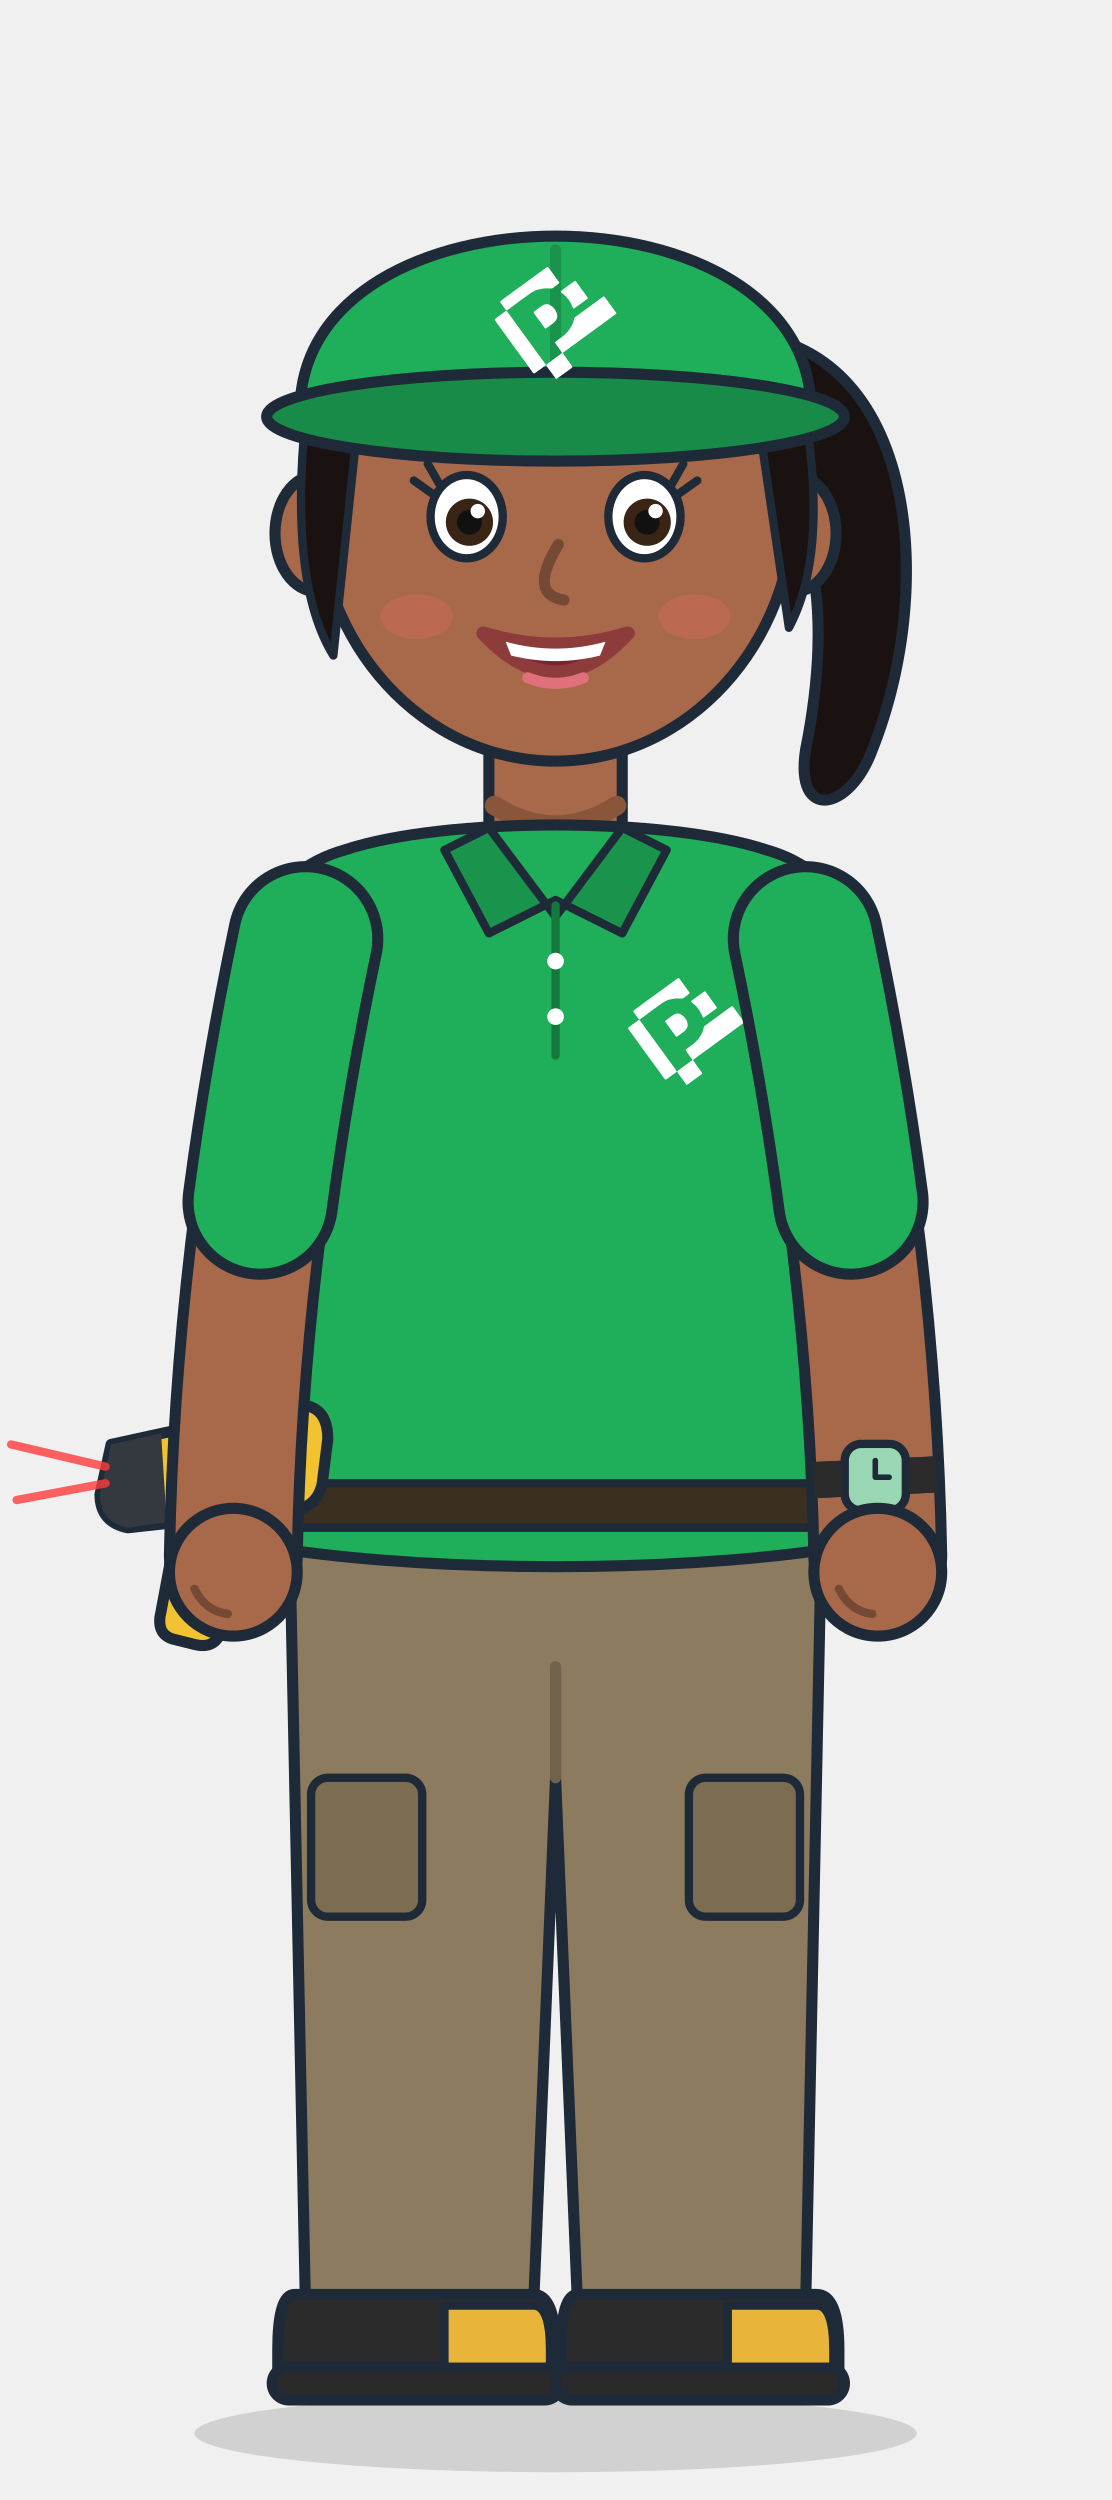
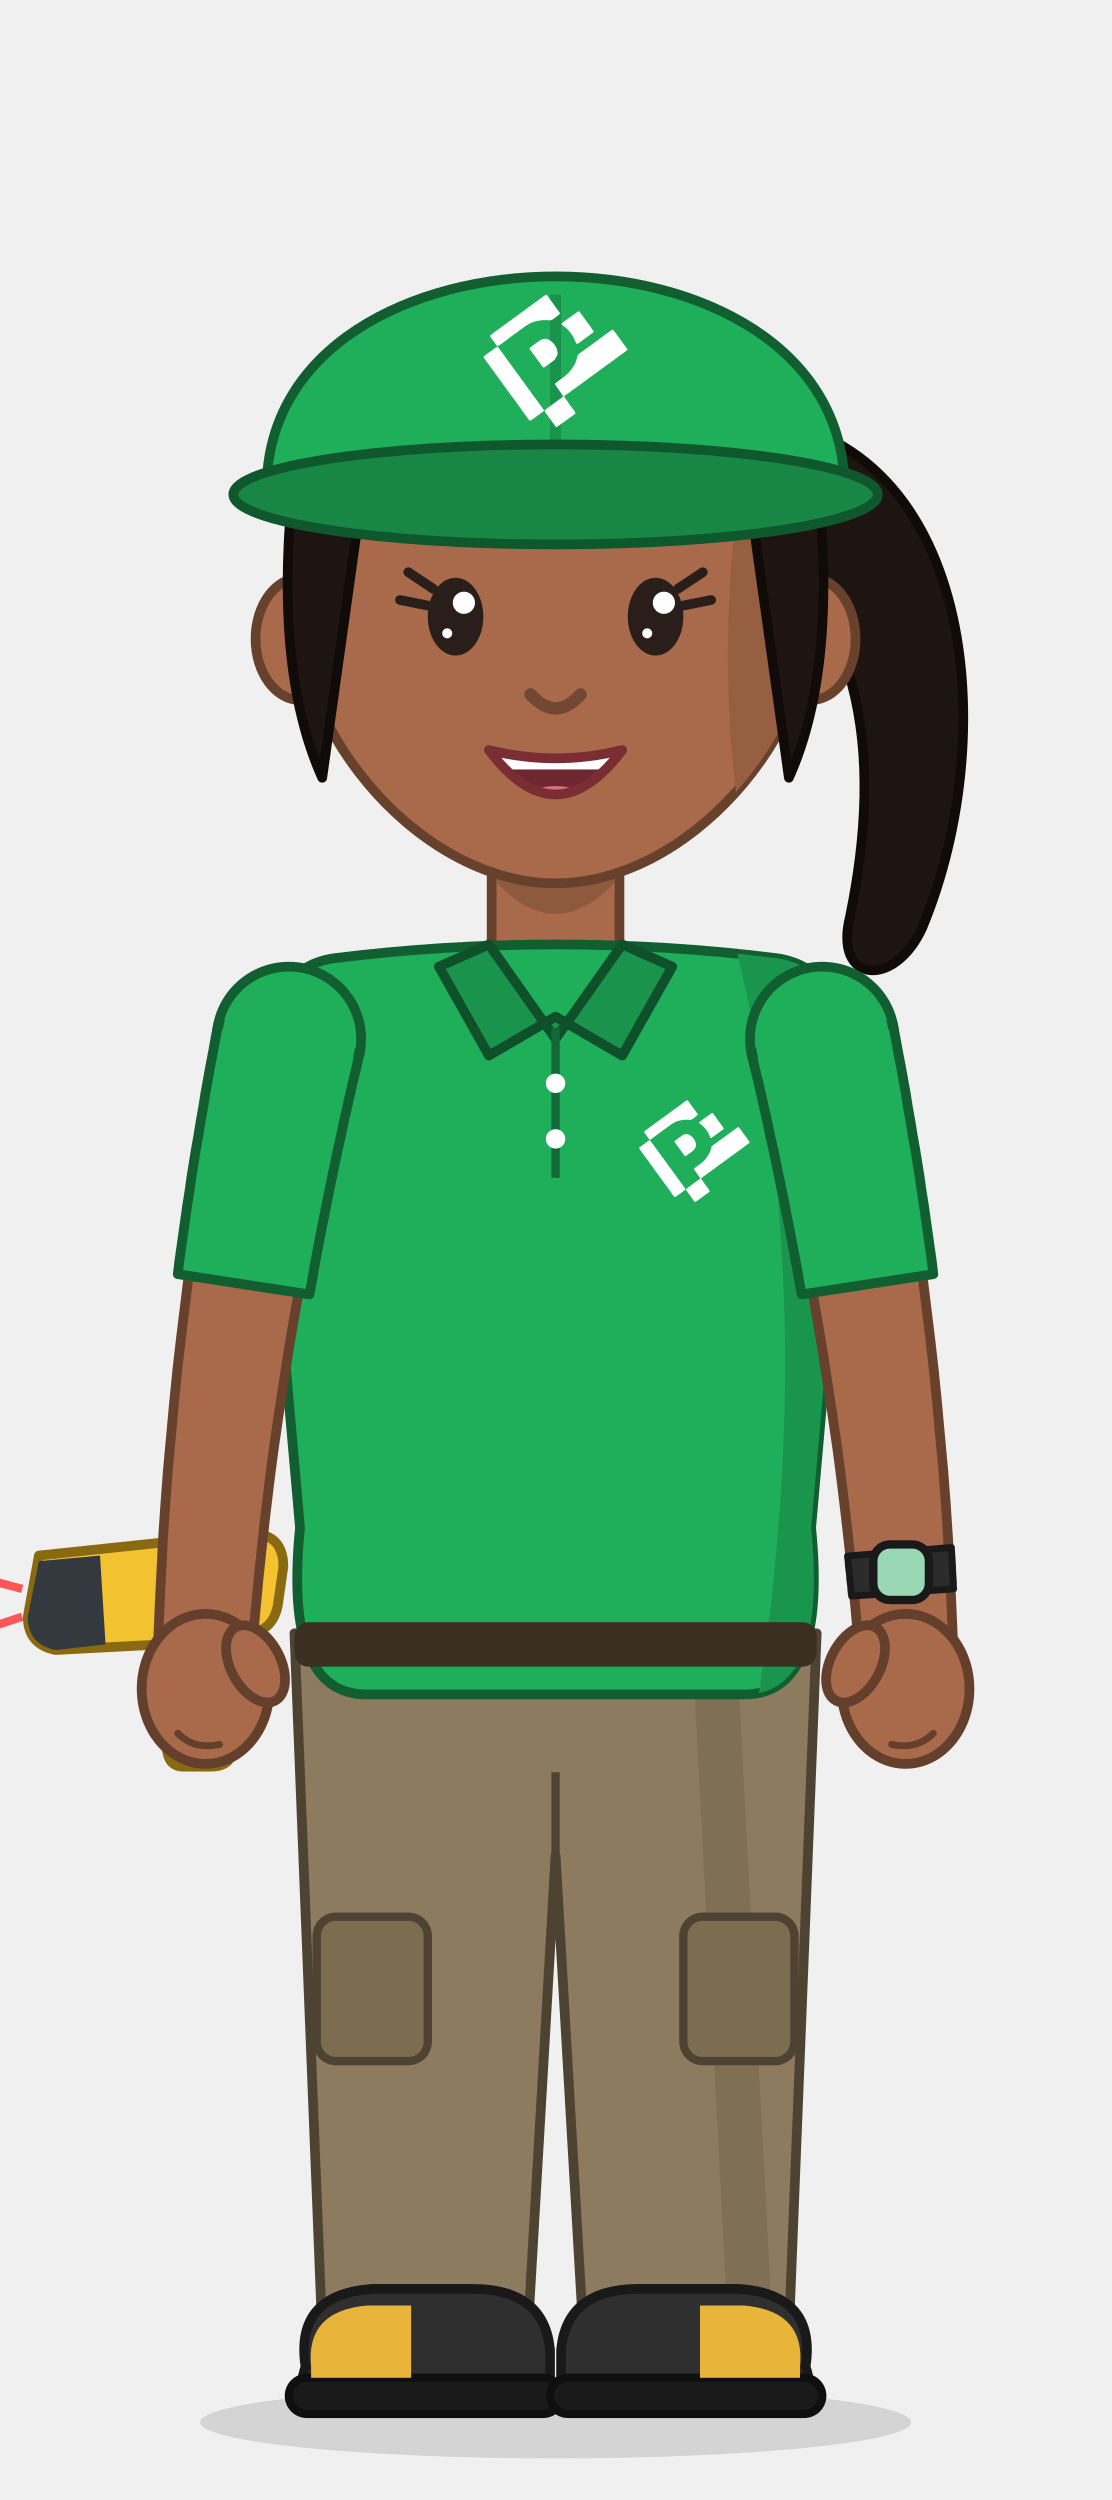
<svg xmlns="http://www.w3.org/2000/svg" viewBox="0 0 400 900" width="400" height="900">
  <defs>
    <symbol id="icone" viewBox="0 0 244 225">
      <path fill-rule="evenodd" clip-rule="evenodd" d="M216.873 59.916C216.098 60.381 214.078 61.819 212.383 63.11C209.403 65.381 205.775 67.989 204.045 69.103C203.584 69.4 201.574 70.907 199.579 72.453C197.585 73.999 195.575 75.506 195.114 75.803C193.014 77.155 189.464 79.731 185.039 83.114C182.395 85.134 179.648 87.14 178.935 87.572C178.222 88.003 175.473 90.007 172.827 92.026C170.18 94.044 167.619 95.927 167.135 96.209C164.556 97.713 160.656 100.779 159.878 101.915C159.389 102.629 158.872 104.116 158.729 105.22C158.587 106.324 158.279 107.506 158.045 107.848C157.811 108.189 157.557 109.091 157.48 109.852C157.355 111.083 156.742 112.638 154.336 117.816C153.958 118.63 152.138 121.521 150.292 124.242C146.68 129.565 142.825 133.759 137.726 137.915C134.724 140.361 134.139 140.798 125.858 146.784C123.359 148.591 121.169 150.282 120.991 150.542C120.469 151.303 122.392 154.393 128.159 162.059C129.363 163.659 130.513 165.29 130.714 165.682C130.915 166.074 131.589 166.924 132.21 167.569C132.831 168.215 133.691 169.583 134.121 170.61L134.904 172.476L131.031 175.269C128.901 176.806 126.177 178.77 124.977 179.634C123.778 180.498 121.305 182.316 119.484 183.673C117.662 185.031 114.912 187.034 113.372 188.126C108.892 191.3 105.211 194.103 104.073 195.207C103.086 196.163 103.089 196.355 104.116 198.13C105.313 200.2 107.031 202.651 109.137 205.295C110.64 207.182 112.848 210.219 115.168 213.587C116.013 214.815 117.875 217.373 119.304 219.271C120.733 221.169 122.106 223.113 122.354 223.59C122.746 224.345 123.107 224.279 125.117 223.09C126.39 222.337 127.549 221.552 127.695 221.346C127.841 221.139 129.359 220.047 131.07 218.92C132.78 217.793 136.522 215.089 139.384 212.911C142.246 210.733 144.992 208.753 145.486 208.511C146.416 208.054 148.999 206.187 153.186 202.945C155.465 201.179 155.599 201.001 155.452 199.92C155.366 199.288 154.695 197.952 153.962 196.951C153.227 195.951 152.457 194.83 152.249 194.463C152.041 194.095 150.656 192.27 149.171 190.408C147.686 188.546 146.112 186.448 145.672 185.746C143.316 181.979 142.527 180.839 140.111 177.707C138.66 175.824 137.245 173.733 136.968 173.059C136.387 171.649 136.407 171.629 141.564 168.145C143.48 166.852 145.624 165.311 146.33 164.722C147.036 164.132 148.235 163.198 148.994 162.646C149.754 162.093 151.353 160.931 152.547 160.063C153.741 159.195 155.068 158.294 155.497 158.059C155.925 157.825 158.855 155.695 162.01 153.325C165.163 150.955 168.998 148.119 170.53 147.023C172.063 145.927 175.665 143.253 178.535 141.081C181.406 138.909 184.277 136.863 184.916 136.534C185.555 136.206 186.611 135.425 187.264 134.799C187.917 134.174 188.695 133.578 188.992 133.475C189.29 133.372 190.985 132.151 192.759 130.761C195.836 128.349 199.67 125.584 201.082 124.758C201.444 124.546 203.273 123.165 205.146 121.689C207.019 120.214 208.798 118.925 209.1 118.825C209.402 118.725 210.236 118.168 210.954 117.587C211.672 117.006 213.535 115.649 215.095 114.571C216.654 113.493 218.681 111.998 219.6 111.248C221.657 109.567 224.522 107.469 225.695 106.785C226.784 106.149 229.032 104.493 233.731 100.864C235.729 99.32 237.746 97.818 238.214 97.525C239.072 96.989 242.054 94.846 243.272 93.891C243.983 93.333 242.745 90.982 240.143 87.948C239.415 87.1 238.74 86.154 238.644 85.847C238.548 85.54 237.954 84.757 237.326 84.108C236.697 83.458 235.987 82.474 235.748 81.921C235.509 81.368 234.806 80.38 234.185 79.726C233.564 79.071 232.972 78.292 232.87 77.993C232.769 77.694 231.423 75.811 229.88 73.81C226.402 69.298 224.635 66.89 223.966 65.754C223.01 64.128 219.793 60.105 219.034 59.585C218.553 59.255 217.772 59.375 216.873 59.916ZM161.055 28.367C160.539 28.397 158.723 29.473 157.018 30.757C155.314 32.042 153.34 33.449 152.633 33.884C151.925 34.319 148.994 36.449 146.118 38.617C143.243 40.786 139.621 43.447 138.071 44.53C134.219 47.224 131.928 49.38 132.077 50.175C132.142 50.523 134.347 52.415 136.976 54.379C139.619 56.353 142.506 58.857 143.433 59.979C147.691 65.135 150.5 69.047 151.709 71.507C151.901 71.897 152.713 73.453 153.514 74.964C154.314 76.474 155.328 78.801 155.768 80.135C156.684 82.915 157.895 83.992 159.29 83.268C160.363 82.712 166.197 78.499 174.708 72.136C177.811 69.816 181.137 67.329 182.1 66.61C183.063 65.89 184.224 65.122 184.68 64.901C185.135 64.681 185.784 64.097 186.122 63.604C186.83 62.57 186.323 61.713 179.145 51.808C178.593 51.047 177.578 49.796 176.889 49.028C176.2 48.261 175.55 47.378 175.443 47.067C175.338 46.757 173.693 44.381 171.789 41.788C169.884 39.195 167.698 36.15 166.932 35.022C166.165 33.894 165.327 32.826 165.069 32.65C164.812 32.473 164.197 31.551 163.704 30.6C162.656 28.579 162.318 28.293 161.055 28.367ZM105.594 0.492C105.15 0.618 104.301 1.102 103.706 1.568C103.112 2.033 100.577 3.895 98.073 5.705C95.569 7.515 92.029 10.106 90.206 11.463C88.384 12.82 85.628 14.82 84.083 15.907C82.538 16.994 80.572 18.407 79.715 19.046C78.858 19.685 76.106 21.687 73.6 23.495C71.094 25.304 66.501 28.678 63.392 30.994C60.284 33.309 57.366 35.449 56.909 35.749C54.835 37.108 51.281 39.686 46.833 43.059C42.249 46.534 38.602 49.174 36.747 50.362C36.284 50.658 34.35 52.092 32.448 53.547C30.546 55.003 27.729 57.087 26.188 58.177C19.287 63.061 13.064 67.72 12.157 68.684C11.301 69.593 11.271 69.948 11.93 71.343C12.349 72.228 14.683 75.54 17.118 78.701C19.553 81.863 21.741 84.897 21.981 85.443C22.221 85.989 22.786 86.771 23.238 87.182C23.927 87.809 24.309 87.742 25.615 86.766C26.471 86.126 27.564 85.37 28.043 85.085C28.522 84.8 31.273 82.797 34.154 80.633C37.036 78.469 40.648 75.802 42.181 74.706C46.203 71.831 50.63 68.452 50.91 68.043C51.042 67.85 51.952 67.188 52.933 66.574C56.19 64.532 57.981 63.277 61.055 60.883C62.73 59.578 65.363 57.619 66.906 56.531C68.45 55.443 70.293 54.082 71.003 53.508C72.79 52.064 78.855 48.664 82.412 47.112C85.776 45.644 99.618 42.905 102.105 43.215C103.009 43.327 105.04 43.373 106.619 43.318C108.198 43.262 110.444 43.34 111.611 43.492C114.089 43.814 116.225 43.141 118.165 41.428C120.029 39.781 122.97 37.557 125.414 35.944C126.519 35.215 127.933 33.939 128.557 33.11L129.689 31.603L125.669 26.259C123.458 23.321 121.401 20.462 121.097 19.908C120.517 18.848 119.609 17.596 115.297 11.906C113.848 9.993 112.296 7.807 111.849 7.048C111.402 6.289 110.868 5.552 110.661 5.411C110.455 5.269 109.772 4.306 109.145 3.27C107.792 1.035 106.697 0.179 105.594 0.492ZM110.659 76.478C108.806 75.536 106.632 74.77 105.719 74.736C103.001 74.635 99.421 75.337 97.569 76.333C95.379 77.511 83.268 86.137 81.815 87.553C81.223 88.13 80.528 88.592 80.269 88.58C80.01 88.568 79.34 89.227 78.779 90.046C77.882 91.355 77.864 91.649 78.633 92.498C79.113 93.028 79.592 93.704 79.696 93.999C79.8 94.295 81.063 96.115 82.502 98.043C83.942 99.972 86.598 103.604 88.405 106.116C90.212 108.627 92.303 111.437 93.051 112.359C94.84 114.563 96.807 117.274 97.784 118.882C98.87 120.668 100.574 122.788 101.355 123.323C102.104 123.837 103.974 122.731 108.953 118.832C110.811 117.377 112.867 115.901 113.523 115.552C114.178 115.204 114.891 114.664 115.108 114.352C115.326 114.041 116.107 113.465 116.846 113.072C120.577 111.085 125.278 103.864 125.424 99.893C125.752 91.007 119.388 80.915 110.659 76.478ZM23.679 88.51C23.088 88.379 22.07 88.714 21.379 89.267C19.002 91.167 11.947 96.36 11.062 96.861C10.572 97.139 9.665 97.772 9.046 98.267C8.427 98.763 6.403 100.258 4.547 101.59C2.692 102.922 0.971 104.308 0.723 104.67C0.029 105.684 0.918 107.295 5.614 113.533C7.998 116.699 10.178 119.688 10.458 120.174C10.739 120.66 11.371 121.569 11.864 122.193C12.357 122.817 13.648 124.594 14.734 126.144C15.82 127.693 17.321 129.715 18.069 130.638C19.797 132.771 20.867 134.247 23.803 138.549C25.104 140.456 27.235 143.39 28.539 145.069C29.842 146.748 31.276 148.74 31.725 149.495C32.175 150.25 32.684 150.966 32.857 151.084C33.166 151.296 35.888 155.138 36.647 156.435C36.859 156.797 38.241 158.626 39.718 160.499C41.195 162.373 42.486 164.165 42.587 164.482C42.687 164.799 44.696 167.546 47.05 170.586C49.404 173.625 51.693 176.682 52.137 177.377C52.581 178.072 53.399 179.26 53.954 180.016C54.509 180.773 56.379 183.356 58.108 185.757C59.838 188.157 61.675 190.604 62.191 191.194C62.707 191.784 63.482 192.924 63.913 193.728C64.344 194.532 64.893 195.324 65.133 195.488C65.373 195.652 65.934 196.407 66.381 197.166C66.828 197.925 68.26 199.919 69.564 201.598C71.92 204.632 74.243 207.896 75.859 210.442C77.536 213.085 79.814 213.878 80.984 212.226C81.283 211.802 82.006 211.297 82.59 211.102C83.174 210.907 83.821 210.5 84.028 210.197C84.236 209.895 85.207 209.166 86.186 208.578C87.166 207.989 89.347 206.446 91.035 205.15C92.722 203.853 95.368 201.904 96.915 200.818C101.633 197.504 102.47 196.728 102.379 195.753C102.335 195.276 100.94 193.122 99.28 190.967C97.619 188.813 95.985 186.536 95.648 185.909C95.311 185.281 94.69 184.529 94.268 184.238C93.845 183.947 93.323 183.241 93.109 182.668C92.894 182.096 92.245 181.039 91.667 180.318C91.089 179.597 89.47 177.457 88.07 175.561C86.67 173.666 85.323 171.968 85.077 171.789C84.831 171.61 84.172 170.666 83.614 169.691C83.055 168.716 82.34 167.734 82.026 167.508C81.712 167.282 81.279 166.632 81.063 166.065C80.848 165.496 80.167 164.496 79.551 163.843C78.936 163.19 78.27 162.33 78.072 161.932C77.874 161.535 76.401 159.459 74.799 157.32C73.197 155.181 70.611 151.63 69.052 149.428C67.493 147.227 65.733 144.85 65.142 144.146C64.551 143.442 63.716 142.279 63.287 141.561C62.259 139.84 56.999 132.679 55.785 131.347C55.259 130.771 54.65 129.838 54.431 129.274C54.213 128.71 53.592 127.946 53.052 127.576C52.512 127.206 51.907 126.432 51.706 125.855C51.506 125.278 49.413 122.31 47.055 119.26C44.697 116.209 42.41 113.136 41.973 112.431C40.398 109.891 25.068 88.757 24.793 88.746C24.763 88.745 24.262 88.639 23.679 88.51Z" />
    </symbol>
    <symbol id="logotipo" viewBox="0 0 591 150">
      <path fill-rule="evenodd" clip-rule="evenodd" d="M586.089 28.662C584.799 28.816 583.39 29.76 582.96 30.76C581.993 33.01 574.112 84.148 574.556 85.29C574.734 85.746 576.659 86.007 578.834 85.87L582.789 85.621L584.404 74.561C585.291 68.479 587.201 56.014 588.646 46.863C591.32 29.925 591.06 28.069 586.089 28.662ZM568.771 29.445C564.881 29.633 564.541 29.974 558.995 39.297C555.834 44.609 552.859 49.1 552.385 49.276C551.909 49.454 550.09 45.363 548.342 40.189L545.162 30.779L540.469 30.923C537.887 31.002 535.662 31.34 535.525 31.674C535.388 32.009 537.204 37.707 539.559 44.336C541.914 50.965 543.897 57.271 543.965 58.35C544.062 59.912 528.81 84.459 516.201 103.033L514.034 106.224L519.672 106.01L525.31 105.797L535.552 89.149C541.185 79.993 546.671 71.221 547.743 69.655C549.688 66.811 549.691 66.812 550.517 69.836C550.971 71.502 552.342 76.016 553.566 79.867L555.788 86.869L560.262 86.732C562.722 86.657 564.971 86.061 565.258 85.41C565.544 84.758 564.043 79.393 561.922 73.488C556.503 58.411 556.618 58.809 557.25 57.43C557.565 56.744 561.293 50.846 565.536 44.323C576.115 28.056 575.887 29.101 568.771 29.445ZM526.689 31.494C522.2 31.617 522.166 31.65 516.047 41.624C512.67 47.128 509.643 51.747 509.32 51.888C508.997 52.03 507.222 47.697 505.376 42.261L502.019 32.374L497.576 32.511C495.132 32.585 492.922 33.124 492.665 33.708C492.409 34.291 494.305 40.384 496.879 47.247C500.305 56.38 501.232 60.467 500.339 62.498C498.364 66.987 471.95 107.128 470.696 107.546C470.065 107.755 402.229 110.776 319.948 114.257C237.667 117.739 166.976 120.759 162.857 120.968L155.367 121.347L155.658 126.853C155.817 129.88 156.005 132.547 156.077 132.778C156.189 133.149 472.35 119.922 473.902 119.481C474.624 119.276 481.549 108.61 494.018 88.495C507.621 66.552 505.972 67.572 509.704 78.793L512.894 88.381L518.09 88.335L523.286 88.286L518.519 74.285L513.751 60.283L522.642 46.235C527.534 38.508 531.458 32.003 531.364 31.778C531.269 31.554 529.166 31.426 526.689 31.494ZM469.291 33.955L465.756 34.197L453.121 62.919C446.172 78.716 440.75 91.757 441.072 91.899C441.394 92.04 443.393 92.046 445.515 91.913C449.163 91.684 449.53 91.31 452.307 84.998L455.243 78.324L462.393 78.026C466.325 77.863 469.752 77.821 470.007 77.933C470.263 78.046 470.786 80.85 471.172 84.165C471.557 87.481 472.09 90.29 472.357 90.407C473.307 90.825 480.559 90.124 480.793 89.592C481.3 88.439 479.349 74.333 474.543 44.41C472.826 33.724 472.821 33.714 469.291 33.955ZM435.03 35.482C432.366 36.315 430.932 38.456 423.005 53.441C418.056 62.798 413.681 70.581 413.282 70.736C412.883 70.891 412.453 70.349 412.328 69.53C412.202 68.71 410.413 60.96 408.352 52.307L404.606 36.574L400.869 36.809C398.815 36.937 396.838 37.715 396.477 38.536C396.116 39.356 394.741 47.174 393.421 55.908C392.101 64.642 390.266 76.508 389.341 82.277C388.417 88.046 387.784 93.079 387.933 93.463C388.502 94.926 394.963 93.99 395.689 92.339C396.109 91.386 397.486 83.102 398.752 73.928C400.017 64.755 401.241 57.176 401.472 57.085C401.703 56.996 402.686 60.238 403.656 64.29C408.479 84.411 408.864 85.458 411.383 85.264C413.402 85.108 414.764 83.179 419.912 73.194C430.107 53.413 430.784 53.442 427.184 73.507C425.46 83.123 424.178 91.325 424.337 91.734C424.498 92.144 426.401 92.367 428.568 92.231L432.508 91.983L434.536 78.555C435.65 71.17 437.56 58.702 438.78 50.849C441.125 35.758 440.629 33.729 435.03 35.482ZM463.78 57.267C462.466 61.161 460.785 65.724 460.045 67.407L458.698 70.468L463.922 70.168L469.144 69.868L468.807 63.699C468.622 60.306 467.953 55.877 467.32 53.858L466.169 50.186L463.78 57.267ZM364.336 39.059L349.221 39.888L345.015 66.403C342.701 80.986 340.763 93.624 340.706 94.488C340.636 95.581 345.372 95.817 356.308 95.267C370.574 94.549 372.039 94.233 372.324 91.8C372.496 90.328 372.586 88.953 372.525 88.745C372.464 88.538 367.35 88.487 361.159 88.636C354.97 88.783 349.692 88.325 349.429 87.618C348.968 86.372 350.878 72.843 351.815 70.712C352.07 70.131 356.602 69.658 361.883 69.661C370.853 69.663 371.521 69.464 372 66.657C372.281 65.004 372.426 63.432 372.322 63.166C372.218 62.899 367.916 62.9 362.76 63.169C357.604 63.438 353.273 63.367 353.135 63.012C352.56 61.536 355.245 46.594 356.181 46.055C356.741 45.733 362.214 45.284 368.344 45.057C378.635 44.678 379.54 44.42 380.168 41.679C380.543 40.047 380.535 38.603 380.149 38.471C379.766 38.338 372.649 38.602 364.336 39.059ZM322.485 40.583C314.609 41.005 307.965 41.417 307.721 41.496C307.477 41.576 307.046 43.003 306.763 44.667L306.248 47.694L311.916 47.48C315.033 47.362 317.694 47.565 317.829 47.931C317.965 48.298 316.537 58.789 314.655 71.244C312.774 83.701 311.173 94.576 311.097 95.412C310.989 96.598 311.682 96.923 314.249 96.889C318.136 96.838 317.633 98.631 322.125 68.81C323.852 57.335 325.643 47.676 326.103 47.344C326.565 47.012 329.284 46.605 332.151 46.441C336.106 46.215 337.518 45.564 338.02 43.739C338.383 42.416 338.258 40.993 337.742 40.575C337.227 40.157 330.362 40.16 322.485 40.583ZM281.716 41.845C276.32 42.183 273.656 43.134 270.154 45.975C264.597 50.48 263.931 52.428 260.709 73.572C257.752 92.962 258.578 96.296 266.923 98.679C276.129 101.309 288.279 96.671 291.526 89.289C292.726 86.561 295.003 73.742 296.732 59.98C298.556 45.461 294.881 41.023 281.716 41.845ZM282.207 47.993C277.546 47.975 273.025 50.436 271.546 53.799C270.967 55.115 269.47 63.053 268.22 71.437C265.301 91.005 266.582 94.444 276.148 92.718C283.932 91.313 285.073 89.156 287.856 70.585C289.53 59.414 289.876 53.279 288.941 51.353C287.323 48.018 287.311 48.013 282.207 47.993ZM243.092 44.796C237.058 44.077 222.089 44.857 221.635 45.914C221.049 47.284 213.022 99.974 213.293 100.672C213.845 102.09 219.083 100.819 219.848 99.081C220.292 98.072 221.35 92.516 222.2 86.734L223.745 76.221L228.031 75.648C230.387 75.332 233.032 75.395 233.908 75.787C234.785 76.179 236.253 81.084 237.171 86.69C239.266 99.48 239.521 99.98 244.017 100.091L247.617 100.182L245.101 86.712C242.727 73.999 242.733 73.147 245.215 71.531C246.661 70.589 249.077 67.909 250.584 65.573C254.935 58.824 254.077 51.159 248.373 45.795C248.125 45.563 245.749 45.114 243.092 44.796ZM233.846 50.644C230.806 50.799 228.042 51.558 227.702 52.331C226.453 55.17 225.049 68.055 225.946 68.449C228.135 69.412 239.891 68.019 241.727 66.578C244.649 64.287 246.493 59.41 245.784 55.85C245.007 51.944 241.167 50.27 233.846 50.644ZM189.29 46.642L177.964 47.288L176.04 60.133C174.981 67.198 173.062 79.522 171.774 87.52C169.408 102.213 169.718 103.96 174.561 103.224C175.991 103.008 176.735 100.606 178.343 91.014C179.445 84.446 180.521 78.68 180.734 78.202C180.947 77.723 184.799 77.093 189.294 76.803C199.487 76.145 204.524 73.233 207.611 66.217C211.524 57.32 209.704 49.746 202.987 46.974C201.683 46.435 195.52 46.286 189.29 46.642ZM140.66 29.18C138.84 30.912 137.25 32.56 137.125 32.843C137.001 33.125 130.931 39.681 123.638 47.411L110.375 61.464L108.767 70.015C106.869 80.11 103.733 85.803 95.037 94.942C91.74 98.407 89.142 101.44 89.265 101.683C90.2 103.521 101.452 112.636 102.337 112.271C102.955 112.018 110.645 104.103 119.428 94.683C128.211 85.263 141.725 70.896 149.461 62.757C157.196 54.618 163.84 47.243 164.224 46.37C164.692 45.308 161.709 41.779 155.236 35.739C149.909 30.765 145.194 26.547 144.759 26.364C144.324 26.18 142.48 27.449 140.66 29.18ZM192.562 52.745C189.143 52.608 185.805 52.868 185.145 53.323C184.014 54.1 181.367 68.525 182.039 70.251C182.21 70.691 185.326 70.889 188.963 70.691C196.598 70.273 201.139 67.312 202.314 61.985C203.699 55.705 200.93 53.082 192.562 52.745ZM99.408 13.103C98.828 13.722 95.148 17.576 91.231 21.668C87.314 25.761 84.047 29.249 83.971 29.421C83.896 29.592 86.22 31.133 89.138 32.846C92.055 34.559 97.001 39.021 100.13 42.761L105.821 49.562L108.136 47.268C115.526 39.952 122.003 32.29 121.57 31.379C121.084 30.353 102.206 12.745 101.046 12.235C100.725 12.094 99.988 12.485 99.408 13.103ZM56.773 1.975C48.822 10.108 3.833 58.444 3.493 59.217C3.018 60.298 12.888 69.347 14.049 68.895C14.45 68.739 21.724 61.21 30.213 52.165C38.702 43.121 47.588 34.649 49.96 33.338C54.218 30.985 67.931 26.904 69.403 27.551C70.267 27.931 78.882 19.145 78.53 18.242C78.183 17.351 60.8 0.886 59.692 0.399C59.161 0.165 57.848 0.874 56.773 1.975ZM66.81 51.516C64.037 52.332 51.659 64.148 52.178 65.484C52.373 65.985 71.321 84.326 71.913 84.586C72.687 84.926 82.66 72.857 83.86 70.129C87.394 62.095 75.392 48.991 66.81 51.516ZM7.822 77.132C4.439 80.666 1.433 84.107 1.141 84.778C0.532 86.178 0.742 86.412 12.232 97.143C16.941 101.539 31.077 114.858 43.647 126.74C56.219 138.622 67.004 148.389 67.617 148.446C68.62 148.539 82.385 134.953 81.625 134.619C81.337 134.492 73.55 127.176 32.103 88.092C24.691 81.102 17.58 74.33 16.299 73.045C14.013 70.748 13.864 70.82 7.822 77.132ZM92.619 124.252C87.504 129.719 83.46 134.553 83.631 134.995C84.087 136.167 97.714 149.314 99.121 149.938C100.596 150.593 117.604 133.353 117.712 131.093C117.756 130.194 114.428 126.286 110.319 122.406C106.209 118.527 102.638 115.118 102.384 114.832C102.129 114.545 97.736 118.784 92.619 124.252Z" />
    </symbol>
-     <clipPath id="clip-rosto">
-       <ellipse cx="200" cy="180" rx="84" ry="92" />
+   </defs>
+   <g id="luana-estoquista" stroke-linejoin="round">
+     <ellipse cx="200" cy="872" rx="128" ry="13" fill="#000" opacity="0.12" />
+     <g id="rabo-de-cavalo">
+       <path d="M262 150 C350 150 362 262 332 334 C322 356 300 354 306 330 C318 272 312 214 258 184 Z" fill="#1E1512" stroke="#100B09" stroke-width="3.5" />
+     </g>
+     <path d="M106 588 H294 L284 840 H210 L200 668 L190 840 H116 Z" fill="#8C7B5E" stroke="#4D4333" stroke-width="3.5" id="calca" />
+     <path d="M200 638 V668" stroke="#4D4333" stroke-width="3" />
+     <path d="M258 608 L270 836" stroke="#77684F" stroke-width="16" opacity="0.6" />
+     <rect x="114" y="690" width="40" height="52" rx="7" fill="#7C6C50" stroke="#4E4332" stroke-width="3" />
+     <rect x="246" y="690" width="40" height="52" rx="7" fill="#7C6C50" stroke="#4E4332" stroke-width="3" />
+     <g id="sapatos">
+       <path d="M110 852 Q106 826 134 824 H170 Q196 824 198 846 V858 Q198 864 192 864 H114 Q106 864 110 852 Z" fill="#2F2F2F" stroke="#191919" stroke-width="3.5" />
+       <path d="M 290 852 Q 294 826 266 824 H 230 Q 204 824 202 846 V 858 Q 202 864 208 864 H 286 Q 294 864 290 852 Z" fill="#2F2F2F" stroke="#191919" stroke-width="3.5" />
+       <rect x="104" y="856" width="98" height="13" rx="6.5" fill="#1A1A1A" stroke="#0F0F0F" stroke-width="3" />
+       <rect x="198" y="856" width="98" height="13" rx="6.5" fill="#1A1A1A" stroke="#0F0F0F" stroke-width="3" />
+       <path d="M112 852 Q110 832 132 830 H148 V856 H112 Z" fill="#E9B43A" />
+       <path d="M288 852 Q290 832 268 830 H252 V856 H288 Z" fill="#E9B43A" />
+     </g>
+     <g id="leitor">
+       <path d="M14 560 L90 552 Q102 552 102 564 L100 578 Q98 588 88 588 L80 588 L84 628 Q84 636 76 636 L66 636 Q60 636 60 628 L58 592 L20 594 Q10 592 10 582 Z" fill="#F2C230" stroke="#8A6A10" stroke-width="3.5" />
+       <path d="M14 562 L36 560 L38 592 L20 594 Q10 592 10 582 Z" fill="#33393F" />
+       <path d="M8 572 L-30 562 M8 582 L-28 594" stroke="#FF3B3B" stroke-width="3" opacity="0.85" />
+     </g>
+     <rect x="177.0" y="296" width="46" height="64" rx="16" fill="#A86A4A" stroke="#68412D" stroke-width="3.5" />
+     <path d="M179.0 318 Q200 340 221.0 318 L221.0 300 L179.0 300 Z" fill="#8E5A3E" />
+     <clipPath id="clip-tronco">
+       <path d="M120 345 Q200 335 280 345 Q306 349 306 391 L292 550 Q298 610 268 610 L132 610 Q102 610 108 550 L94 391 Q94 349 120 345 Z" />
    </clipPath>
-   </defs>
-   <g id="luana-estoquista" stroke-linejoin="round" stroke-linecap="round">
-     <ellipse cx="200" cy="876" rx="130" ry="14" fill="#000" opacity="0.13" />
-     <path id="rabo-de-cavalo" d="M262 120 C330 120 338 210 314 270 C306 292 286 296 290 270 C300 220 296 170 252 150 Z" fill="#1A1210" stroke="#1E2A38" stroke-width="4" />
-     <path id="calca" d="M104 540 H296 L290 832 H208 L200 640 L192 832 H110 Z" fill="#8C7B5E" stroke="#1E2A38" stroke-width="4" />
-     <path d="M200 600 V640" stroke="#70624B" stroke-width="4" />
-     <g id="sapatos">
-       <path d="M106 826 H192 Q200 826 200 846 V856 H100 V846 Q100 826 106 826 Z" fill="#2B2B2B" stroke="#1E2A38" stroke-width="4" />
-       <rect x="98" y="852" width="104" height="12" rx="6" fill="#2A2A2A" stroke="#1E2A38" stroke-width="4" />
-       <path d="M160 830 H192 Q198 830 198 846 V852 H160 Z" fill="#E9B43A" stroke="#1E2A38" stroke-width="3" />
-       <path d="M208 826 H294 Q302 826 302 846 V856 H202 V846 Q202 826 208 826 Z" fill="#2B2B2B" stroke="#1E2A38" stroke-width="4" />
-       <rect x="200" y="852" width="104" height="12" rx="6" fill="#2A2A2A" stroke="#1E2A38" stroke-width="4" />
-       <path d="M262 830 H294 Q300 830 300 846 V852 H262 Z" fill="#E9B43A" stroke="#1E2A38" stroke-width="3" />
+     <path d="M120 345 Q200 335 280 345 Q306 349 306 391 L292 550 Q298 610 268 610 L132 610 Q102 610 108 550 L94 391 Q94 349 120 345 Z" fill="#1FAE5A" stroke="#115F31" stroke-width="3.5" id="tronco" />
+     <g clip-path="url(#clip-tronco)">
+       <path d="M262 330 Q300 470 268 640 L340 640 L340 330 Z" fill="#1A954D" opacity="1" />
    </g>
-     <rect x="176" y="250" width="48" height="70" rx="14" fill="#A8694A" stroke="#1E2A38" stroke-width="4" />
-     <path d="M178 290 Q200 304 222 290" fill="none" stroke="#89563C" stroke-width="7" />
-     <path id="tronco-base" d="M124 306 C160 294 240 294 276 306 C304 314 312 338 310 368 L304 470 C310 520 300 552 296 558 C240 566 160 566 104 558 C100 552 90 520 96 470 L90 368 C88 338 96 314 124 306 Z" fill="#1FAE5A" stroke="#1E2A38" stroke-width="4" />
-     <rect x="112" y="640" width="40" height="50" rx="6" fill="#7C6C50" stroke="#1E2A38" stroke-width="3" />
-     <rect x="248" y="640" width="40" height="50" rx="6" fill="#7C6C50" stroke="#1E2A38" stroke-width="3" />
-     <path d="M176 298 L200 330 L224 298 L240 306 L224 336 L200 324 L176 336 L160 306 Z" fill="#1A934C" stroke="#1E2A38" stroke-width="3" />
-     <path d="M200 326 V380" stroke="#15793E" stroke-width="3" />
-     <circle cx="200" cy="346" r="3" fill="#FFF" />
-     <circle cx="200" cy="366" r="3" fill="#FFF" />
-     <use href="#icone" x="226" y="352" width="42" height="38.7" fill="#FFFFFF" />
-     <rect x="104" y="534" width="192" height="16" rx="5" fill="#3B2F22" stroke="#1E2A38" stroke-width="3" />
-     <g id="leitor">
-       <path d="M40 520 L104 506 Q118 504 118 518 L116 534 Q114 544 102 544 L86 546 L80 586 Q78 594 70 592 L62 590 Q56 588 58 580 L64 548 L46 550 Q36 548 36 538 Z" fill="#F2C230" stroke="#1E2A38" stroke-width="4" />
-       <path d="M40 520 L58 516 L60 548 L46 550 Q36 548 36 538 Z" fill="#33393F" />
-       <rect x="74" y="516" width="26" height="14" rx="3" fill="#33393F" />
-       <path d="M38 528 L4 520 M38 534 L6 540" stroke="#FF3B3B" stroke-width="3" opacity="0.8" />
-     </g>
+     <path d="M176 340 L200 374 L224 340 L242 348 L224 380 L200 366 L176 380 L158 348 Z" fill="#1A934C" stroke="#0E5029" stroke-width="3.5" />
+     <path d="M200 370 V424" stroke="#126836" stroke-width="3" />
+     <circle cx="200" cy="390" r="3.5" fill="#FFF" />
+     <circle cx="200" cy="410" r="3.5" fill="#FFF" />
+     <use href="#icone" x="230" y="396" width="40" height="36.9" fill="#FFFFFF" />
+     <rect x="106" y="584" width="188" height="16" rx="5" fill="#3B2F22" />
    <g id="braco-esq">
-       <path d="M110.0 338.0 Q86.0 452.0 84.0 560.0" fill="none" stroke="#1E2A38" stroke-width="50" />
-       <path d="M110.0 338.0 Q86.0 452.0 84.0 560.0" fill="none" stroke="#A8694A" stroke-width="42" />
-       <path d="M110.0 338.0 Q99.9 385.9 93.7 432.7" fill="none" stroke="#1E2A38" stroke-width="56" />
-       <path d="M110.0 338.0 Q99.9 385.9 93.7 432.7" fill="none" stroke="#1FAE5A" stroke-width="48" />
-       <circle cx="84" cy="566" r="23" fill="#A8694A" stroke="#1E2A38" stroke-width="4" />
-       <path d="M70 572 q4 8 12 9" fill="none" stroke="#754933" stroke-width="3" />
+       <circle cx="104" cy="374" r="26.0" fill="#1FAE5A" stroke="#115F31" stroke-width="3.5" />
+       <path d="M82.5 369.4 L80.1 382.0 L77.9 394.6 L75.7 407.2 L73.7 419.7 L71.7 432.1 L69.9 444.5 L68.2 456.8 L66.7 469.1 L65.2 481.3 L63.8 493.5 L62.6 505.6 L61.5 517.7 L60.4 529.7 L59.5 541.7 L58.7 553.6 L58.1 565.5 L57.5 577.3 L57.0 589.0 L91.0 591.0 L92.0 579.6 L93.1 568.1 L94.3 556.6 L95.6 545.1 L97.0 533.5 L98.5 521.9 L100.2 510.2 L102.0 498.5 L103.8 486.7 L105.8 474.9 L107.9 463.0 L110.1 451.1 L112.4 439.1 L114.8 427.1 L117.3 415.1 L119.9 403.0 L122.7 390.8 L125.5 378.6 Z" fill="#A86A4A" stroke="#68412D" stroke-width="3.5" />
+       <path d="M78.6 368.6 L77.6 373.6 L76.7 378.7 L75.7 383.8 L74.8 388.8 L73.9 393.8 L73.1 398.9 L72.2 403.9 L71.4 408.9 L70.5 413.9 L69.7 418.9 L68.9 423.9 L68.2 428.9 L67.4 433.9 L66.7 438.9 L66.0 443.8 L65.3 448.8 L64.6 453.7 L64.0 458.7 L111.4 466.0 L112.3 461.2 L113.1 456.5 L114.0 451.7 L114.9 447.0 L115.8 442.2 L116.8 437.4 L117.7 432.6 L118.7 427.8 L119.7 423.0 L120.7 418.2 L121.7 413.4 L122.8 408.6 L123.8 403.7 L124.9 398.9 L126.0 394.0 L127.1 389.2 L128.3 384.3 L129.4 379.4 Z" fill="#1FAE5A" stroke="#115F31" stroke-width="3.5" />
+       <circle cx="104" cy="374" r="24.0" fill="#1FAE5A" />
+       <ellipse cx="74" cy="608" rx="23" ry="27" fill="#A86A4A" stroke="#643F2C" stroke-width="3.5" />
+       <ellipse cx="92" cy="599" rx="9" ry="15" transform="rotate(-28 92 599)" fill="#A86A4A" stroke="#643F2C" stroke-width="3.5" />
+       <path d="M64 624 q6 6 15 4" fill="none" stroke="#643F2C" stroke-width="2.5" stroke-linecap="round" />
    </g>
    <g id="braco-dir">
-       <path d="M290.0 338.0 Q314.0 452.0 316.0 560.0" fill="none" stroke="#1E2A38" stroke-width="50" />
-       <path d="M290.0 338.0 Q314.0 452.0 316.0 560.0" fill="none" stroke="#A8694A" stroke-width="42" />
-       <path d="M290.0 338.0 Q300.1 385.9 306.3 432.7" fill="none" stroke="#1E2A38" stroke-width="56" />
-       <path d="M290.0 338.0 Q300.1 385.9 306.3 432.7" fill="none" stroke="#1FAE5A" stroke-width="48" />
-       <path d="M314.8 525.3 Q315.1 531.8 315.4 538.3" fill="none" stroke="#1E2A38" stroke-width="46" stroke-linecap="butt" />
-       <path d="M314.8 525.3 Q315.1 531.8 315.4 538.3" fill="none" stroke="#2B2B2B" stroke-width="44" stroke-linecap="butt" />
-       <rect x="304.1" y="519.8" width="22" height="24" rx="6" fill="#9AD7B4" stroke="#1E2A38" stroke-width="3" />
-       <path d="M315.1 525.8 V531.8 H320.1" fill="none" stroke="#1E2A38" stroke-width="2" />
-       <circle cx="316" cy="566" r="23" fill="#A8694A" stroke="#1E2A38" stroke-width="4" />
-       <path d="M302 572 q4 8 12 9" fill="none" stroke="#754933" stroke-width="3" />
+       <circle cx="296" cy="374" r="26.0" fill="#1FAE5A" stroke="#115F31" stroke-width="3.5" />
+       <path d="M274.5 378.6 L277.3 390.8 L280.1 403.0 L282.7 415.1 L285.2 427.1 L287.6 439.1 L289.9 451.1 L292.1 463.0 L294.2 474.9 L296.2 486.7 L298.0 498.5 L299.8 510.2 L301.5 521.9 L303.0 533.5 L304.4 545.1 L305.7 556.6 L306.9 568.1 L308.0 579.6 L309.0 591.0 L343.0 589.0 L342.5 577.3 L341.9 565.5 L341.3 553.6 L340.5 541.7 L339.6 529.7 L338.5 517.7 L337.4 505.6 L336.2 493.5 L334.8 481.3 L333.3 469.1 L331.8 456.8 L330.1 444.5 L328.3 432.1 L326.3 419.7 L324.3 407.2 L322.1 394.6 L319.9 382.0 L317.5 369.4 Z" fill="#A86A4A" stroke="#68412D" stroke-width="3.5" />
+       <path d="M270.6 379.4 L271.7 384.3 L272.9 389.2 L274.0 394.0 L275.1 398.9 L276.2 403.7 L277.2 408.6 L278.3 413.4 L279.3 418.2 L280.3 423.0 L281.3 427.8 L282.3 432.6 L283.2 437.4 L284.2 442.2 L285.1 447.0 L286.0 451.7 L286.9 456.5 L287.7 461.2 L288.6 466.0 L336.0 458.7 L335.4 453.7 L334.7 448.8 L334.0 443.8 L333.3 438.9 L332.6 433.9 L331.8 428.9 L331.1 423.9 L330.3 418.9 L329.5 413.9 L328.6 408.9 L327.8 403.9 L326.9 398.9 L326.1 393.8 L325.2 388.8 L324.3 383.8 L323.3 378.7 L322.4 373.6 L321.4 368.6 Z" fill="#1FAE5A" stroke="#115F31" stroke-width="3.5" />
+       <circle cx="296" cy="374" r="24.0" fill="#1FAE5A" />
+       <path d="M305.1 560.2 L305.2 561.0 L305.3 561.8 L305.4 562.6 L305.4 563.4 L305.5 564.2 L305.6 565.0 L305.7 565.8 L305.8 566.6 L305.9 567.4 L305.9 568.2 L306.0 569.0 L306.1 569.8 L306.2 570.6 L306.3 571.4 L306.3 572.2 L306.4 573.0 L306.5 573.8 L306.6 574.6 L343.3 572.0 L343.2 571.2 L343.2 570.3 L343.2 569.5 L343.1 568.7 L343.1 567.9 L343.0 567.0 L343.0 566.2 L342.9 565.4 L342.9 564.5 L342.9 563.7 L342.8 562.9 L342.8 562.1 L342.7 561.2 L342.7 560.4 L342.6 559.6 L342.6 558.7 L342.5 557.9 L342.5 557.1 Z" fill="#2B2B2B" stroke="#191919" stroke-width="2.5" />
+       <rect x="314.4" y="556.0" width="20" height="20" rx="6" fill="#9AD7B4" stroke="#191919" stroke-width="3" />
+       <ellipse cx="326" cy="608" rx="23" ry="27" fill="#A86A4A" stroke="#643F2C" stroke-width="3.5" />
+       <ellipse cx="308" cy="599" rx="9" ry="15" transform="rotate(28 308 599)" fill="#A86A4A" stroke="#643F2C" stroke-width="3.5" />
+       <path d="M336 624 q-6 6 -15 4" fill="none" stroke="#643F2C" stroke-width="2.5" stroke-linecap="round" />
    </g>
    <g id="cabeca">
      <g id="orelhas">
-         <ellipse cx="114" cy="192" rx="15" ry="21" fill="#A8694A" stroke="#1E2A38" stroke-width="4" />
-         <ellipse cx="286" cy="192" rx="15" ry="21" fill="#A8694A" stroke="#1E2A38" stroke-width="4" />
-         <path d="M110 184 q8 6 2 16 M290 184 q-8 6 -2 16" fill="none" stroke="#8E593E" stroke-width="4" />
+         <ellipse cx="108" cy="230" rx="16" ry="22" fill="#A86A4A" stroke="#68412D" stroke-width="3.5" />
+         <ellipse cx="292" cy="230" rx="16" ry="22" fill="#A86A4A" stroke="#68412D" stroke-width="3.5" />
+         <path d="M106 222 q8 6 2 16 M294 222 q-8 6 -2 16" fill="none" stroke="#835239" stroke-width="4" stroke-linecap="round" />
      </g>
-       <ellipse id="rosto" cx="200" cy="180" rx="86" ry="94" fill="#A8694A" stroke="#1E2A38" stroke-width="4" />
-       <ellipse cx="150" cy="222" rx="13" ry="8" fill="#FF6B6B" opacity="0.22" />
-       <ellipse cx="250" cy="222" rx="13" ry="8" fill="#FF6B6B" opacity="0.22" />
-       <path id="nariz" d="M201 196 Q190 214 203 216" fill="none" stroke="#754933" stroke-width="4" />
-       <path d="M110 150 Q104 210 120 236 L128 160 Z M290 150 Q298 200 284 226 L274 158 Z" fill="#1A1210" stroke="#1E2A38" stroke-width="3" />
+       <clipPath id="clip-rosto">
+         <path d="M200 105 C258.28 105 294 147 294 214 C294 266 247 318 200 318 C153 318 106 266 106 214 C106 147 141.72 105 200 105 Z" />
+       </clipPath>
+       <path d="M200 105 C258.28 105 294 147 294 214 C294 266 247 318 200 318 C153 318 106 266 106 214 C106 147 141.72 105 200 105 Z" fill="#A86A4A" stroke="#68412D" stroke-width="3.5" id="rosto" />
+       <g clip-path="url(#clip-rosto)">
+         <ellipse cx="302" cy="236" rx="40" ry="130" fill="#975F42" />
+       </g>
+       <path d="M106 170 Q98 240 116 280 L130 180 Z" fill="#1E1512" stroke="#100B09" stroke-width="3.5" />
+       <path d="M 294 170 Q 302 240 284 280 L 270 180 Z" fill="#1E1512" stroke="#100B09" stroke-width="3.5" />
+       <path id="nariz" d="M191 250 Q200 260 209 250" fill="none" stroke="#724832" stroke-width="4.5" stroke-linecap="round" />
      <g id="olhos">
-         <ellipse cx="168" cy="186" rx="13" ry="15" fill="#FFF" stroke="#1E2A38" stroke-width="3" />
-         <circle cx="169" cy="188" r="8.5" fill="#3A2416" />
-         <circle cx="169" cy="188" r="4.5" fill="#111" />
-         <circle cx="172" cy="184" r="2.6" fill="#FFF" />
-         <ellipse cx="232" cy="186" rx="13" ry="15" fill="#FFF" stroke="#1E2A38" stroke-width="3" />
-         <circle cx="233" cy="188" r="8.5" fill="#3A2416" />
-         <circle cx="233" cy="188" r="4.5" fill="#111" />
-         <circle cx="236" cy="184" r="2.6" fill="#FFF" />
-         <path d="M156 178 l-7 -5 M158 174 l-4 -7 M244 178 l7 -5 M242 174 l4 -7" stroke="#1E2A38" stroke-width="3" />
+         <ellipse cx="164" cy="222" rx="10" ry="14" fill="#2A1E1A" />
+         <circle cx="167" cy="217" r="4" fill="#FFF" />
+         <circle cx="161" cy="228" r="1.8" fill="#FFF" />
+         <path d="M156 212 l-9 -6 M154 218 l-10 -2" stroke="#2A1E1A" stroke-width="3.5" stroke-linecap="round" />
+         <ellipse cx="236" cy="222" rx="10" ry="14" fill="#2A1E1A" />
+         <circle cx="239" cy="217" r="4" fill="#FFF" />
+         <circle cx="233" cy="228" r="1.8" fill="#FFF" />
+         <path d="M244 212 l9 -6 M246 218 l10 -2" stroke="#2A1E1A" stroke-width="3.5" stroke-linecap="round" />
      </g>
-       <path id="sobrancelhas" d="M152 162 Q166 152 182 160 M218 160 Q234 152 248 162" fill="none" stroke="#1A1210" stroke-width="6" />
+       <path id="sobrancelhas" d="M146 192 Q164 180 180 189 M220 189 Q236 180 254 192" fill="none" stroke="#1E1512" stroke-width="7" stroke-linecap="round" />
      <g id="boca">
-         <path d="M174 228 Q200 256 226 228 Q200 236 174 228 Z" fill="#7A2430" stroke="#8E3B3B" stroke-width="5" />
-         <path d="M182 231 Q200 236 218 231 L216 236 Q200 240 184 236 Z" fill="#FFF" />
-         <path d="M190 244 Q200 248 210 244" fill="none" stroke="#E0707A" stroke-width="4" />
+         <clipPath id="clip-boca">
+           <path d="M176 270 Q200 302 224 270 Q200 276 176 270 Z" />
+         </clipPath>
+         <path d="M176 270 Q200 302 224 270 Q200 276 176 270 Z" fill="#6E2630" />
+         <g clip-path="url(#clip-boca)">
+           <rect x="170" y="268" width="60" height="9" fill="#FFF" />
+           <ellipse cx="200" cy="290" rx="13" ry="7" fill="#E0707A" />
+         </g>
+         <path d="M176 270 Q200 302 224 270 Q200 276 176 270 Z" fill="none" stroke="#7A2E34" stroke-width="3.5" stroke-linejoin="round" />
      </g>
      <g id="bone">
-         <path d="M108 148 C108 64 292 64 292 148 Z" fill="#1FAE5A" stroke="#1E2A38" stroke-width="4" />
-         <path d="M200 90 V138" stroke="#1A934C" stroke-width="4" />
-         <ellipse cx="200" cy="150" rx="104" ry="16" fill="#188B48" stroke="#1E2A38" stroke-width="4" />
-         <use href="#icone" x="178" y="96" width="44" height="40.6" fill="#FFFFFF" />
+         <path d="M96 176 C96 74 304 74 304 176 Z" fill="#1FAE5A" stroke="#115F31" stroke-width="3.5" />
+         <path d="M200 106 V170" stroke="#1A934C" stroke-width="4" />
+         <ellipse cx="200" cy="178" rx="116" ry="18" fill="#188746" stroke="#0F572D" stroke-width="3.5" />
+         <use href="#icone" x="174" y="106" width="52" height="48.0" fill="#FFFFFF" />
      </g>
    </g>
  </g>
</svg>
